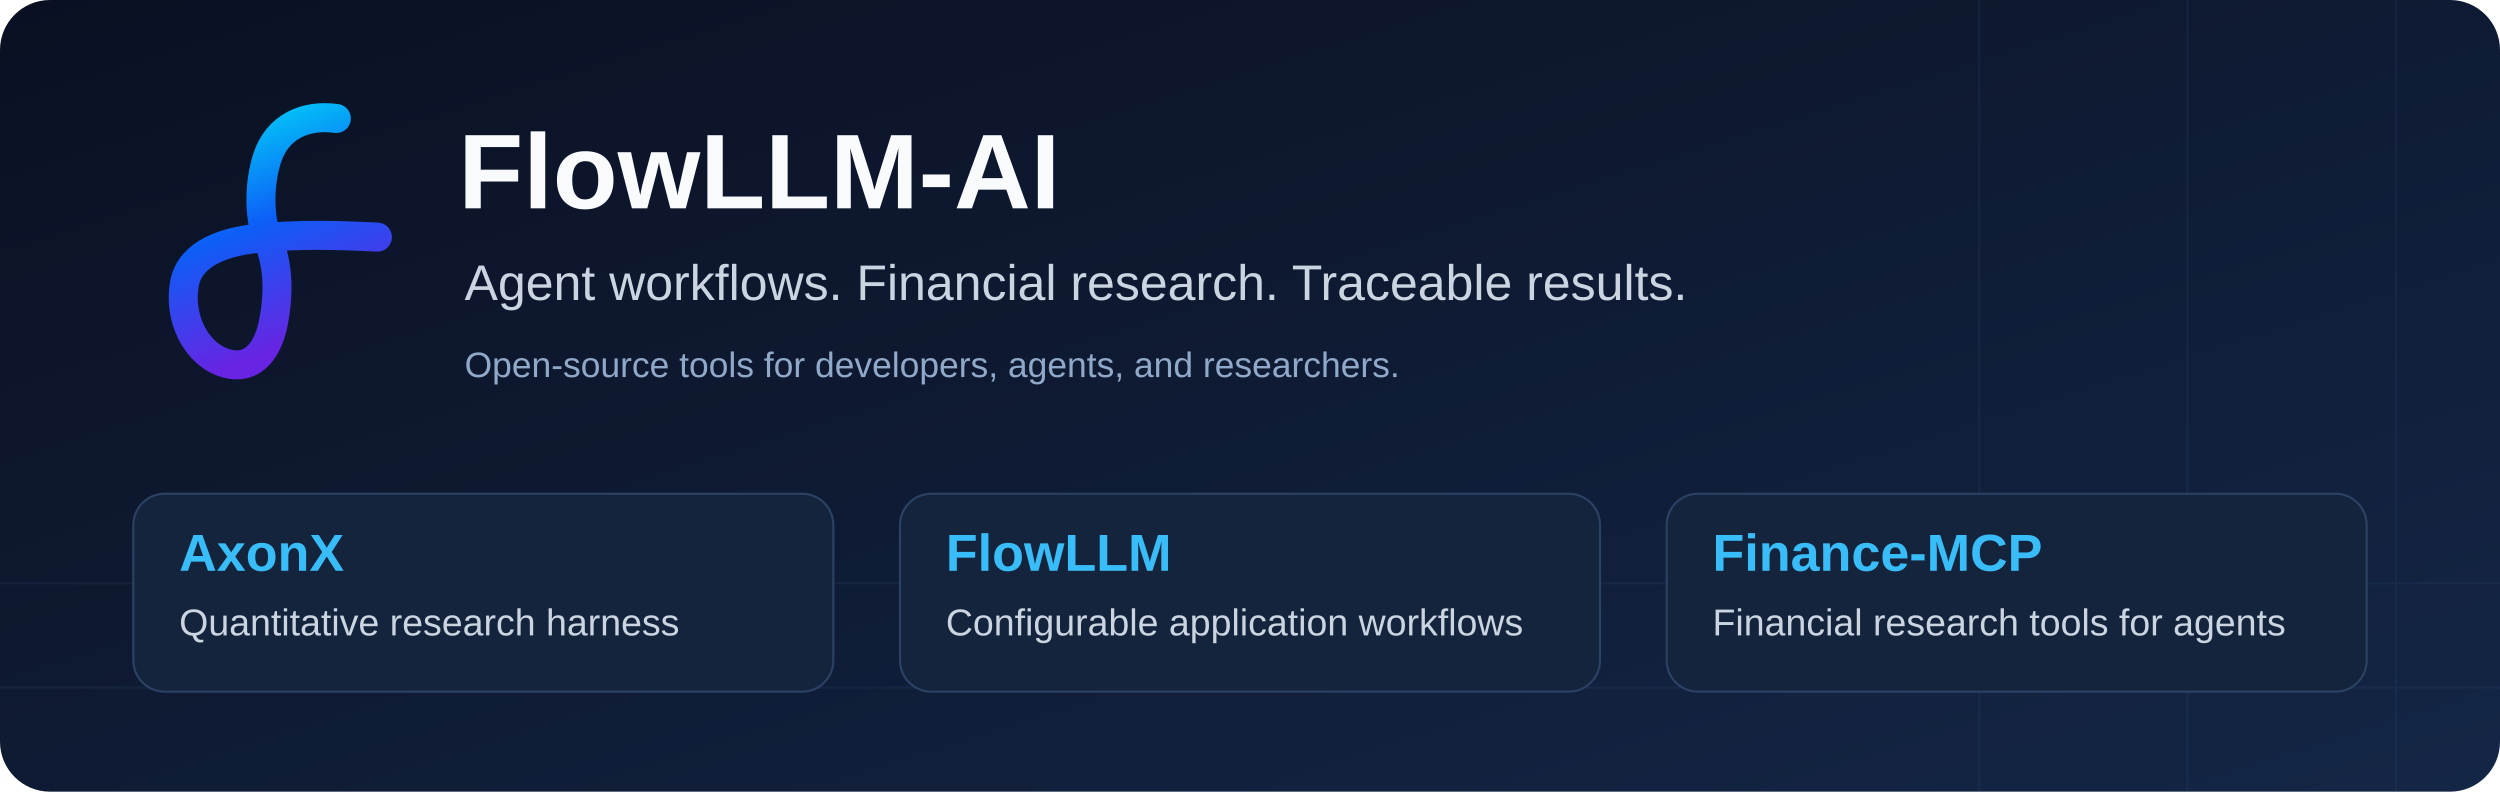
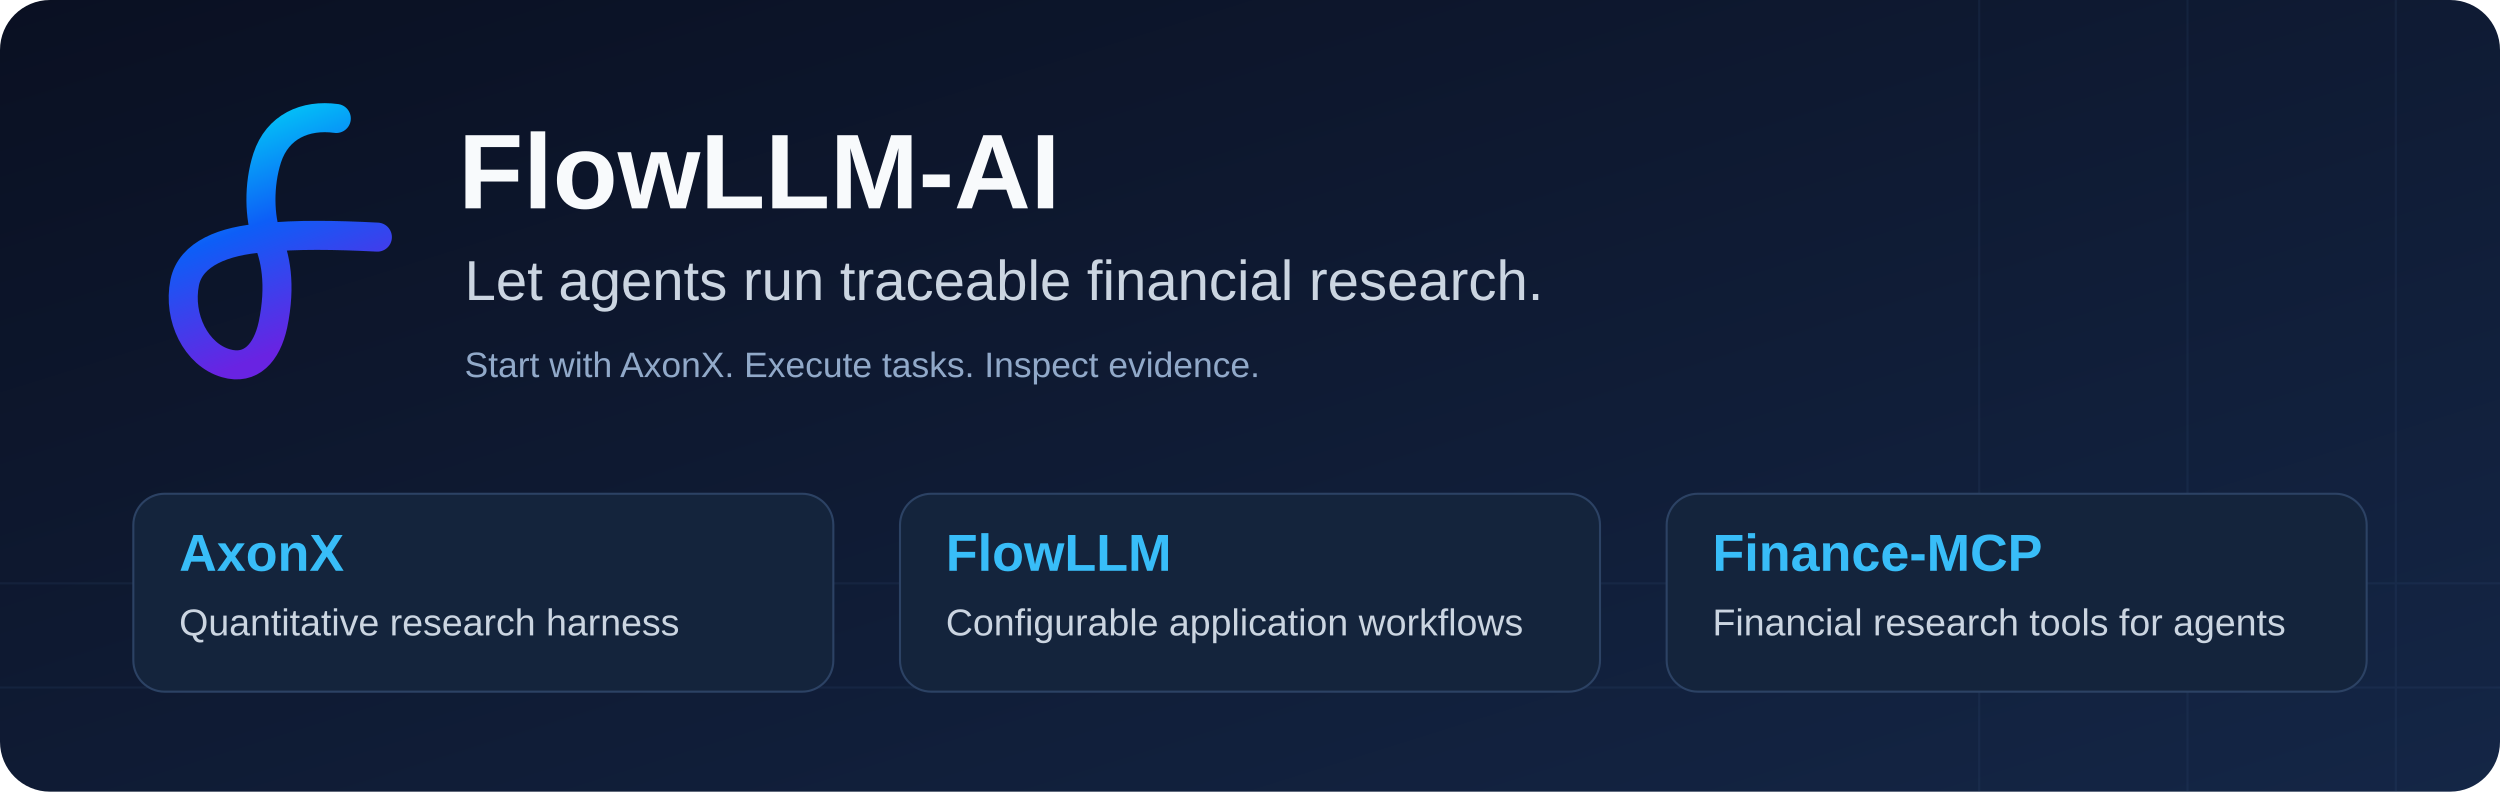
<svg xmlns="http://www.w3.org/2000/svg" width="768" height="243.2" viewBox="0 0 1200 380" role="img" aria-labelledby="title desc">
  <defs>
    <linearGradient id="bg" x2="1" y2="1">
      <stop stop-color="#0a1022" />
      <stop offset="1" stop-color="#142646" />
    </linearGradient>
    <linearGradient id="flow" x2="0.3" y2="1">
      <stop stop-color="#00dcf7" />
      <stop offset="0.5" stop-color="#0d5ef7" />
      <stop offset="1" stop-color="#6923e2" />
    </linearGradient>
  </defs>
  <rect width="1200" height="380" rx="24" fill="url(#bg)" />
  <path d="M 0 330 H 1200 M 0 280 H 1200 M 950 0 V 380 M 1050 0 V 380 M 1150 0 V 380" stroke="#43638d" stroke-opacity="0.13" />
  <g transform="translate(55 38) scale(.17)" fill="none" stroke="url(#flow)" stroke-width="82" stroke-linecap="round" stroke-linejoin="round">
    <path d="M 742 446 C 625 440, 512 438, 420 448 C 310 456, 215 492, 198 574 C 178 674, 231 778, 314 802 C 385 823, 430 772, 447 694 C 471 580, 454 499, 430 448 C 409 391, 406 299, 431 222 C 460 134, 538 99, 626 111" />
  </g>
  <g font-family="Arial, Helvetica, sans-serif">
    <text x="220" y="100" font-size="51" font-weight="700" fill="#f8fafc">FlowLLM-AI</text>
-     <text x="223" y="144" font-size="24" fill="#cbd5e1">Agent workflows. Financial research. Traceable results.</text>
-     <text x="223" y="181" font-size="17" fill="#91a9c9">Open-source tools for developers, agents, and researchers.</text>
+     <text x="223" y="144" font-size="27" fill="#cbd5e1">Let agents run traceable financial research.</text>
+     <text x="223" y="181" font-size="17" fill="#91a9c9">Start with AxonX. Execute tasks. Inspect evidence.</text>
    <rect x="64" y="237" width="336" height="95" rx="15" fill="#14243c" stroke="#2c4264" />
    <rect x="432" y="237" width="336" height="95" rx="15" fill="#14243c" stroke="#2c4264" />
    <rect x="800" y="237" width="336" height="95" rx="15" fill="#14243c" stroke="#2c4264" />
    <text x="86" y="274" font-size="25" font-weight="700" fill="#38bdf8">AxonX</text>
    <text x="86" y="305" font-size="18" fill="#cbd5e1">Quantitative research harness</text>
    <text x="454" y="274" font-size="25" font-weight="700" fill="#38bdf8">FlowLLM</text>
    <text x="454" y="305" font-size="18" fill="#cbd5e1">Configurable application workflows</text>
    <text x="822" y="274" font-size="25" font-weight="700" fill="#38bdf8">Finance-MCP</text>
    <text x="822" y="305" font-size="18" fill="#cbd5e1">Financial research tools for agents</text>
  </g>
</svg>
